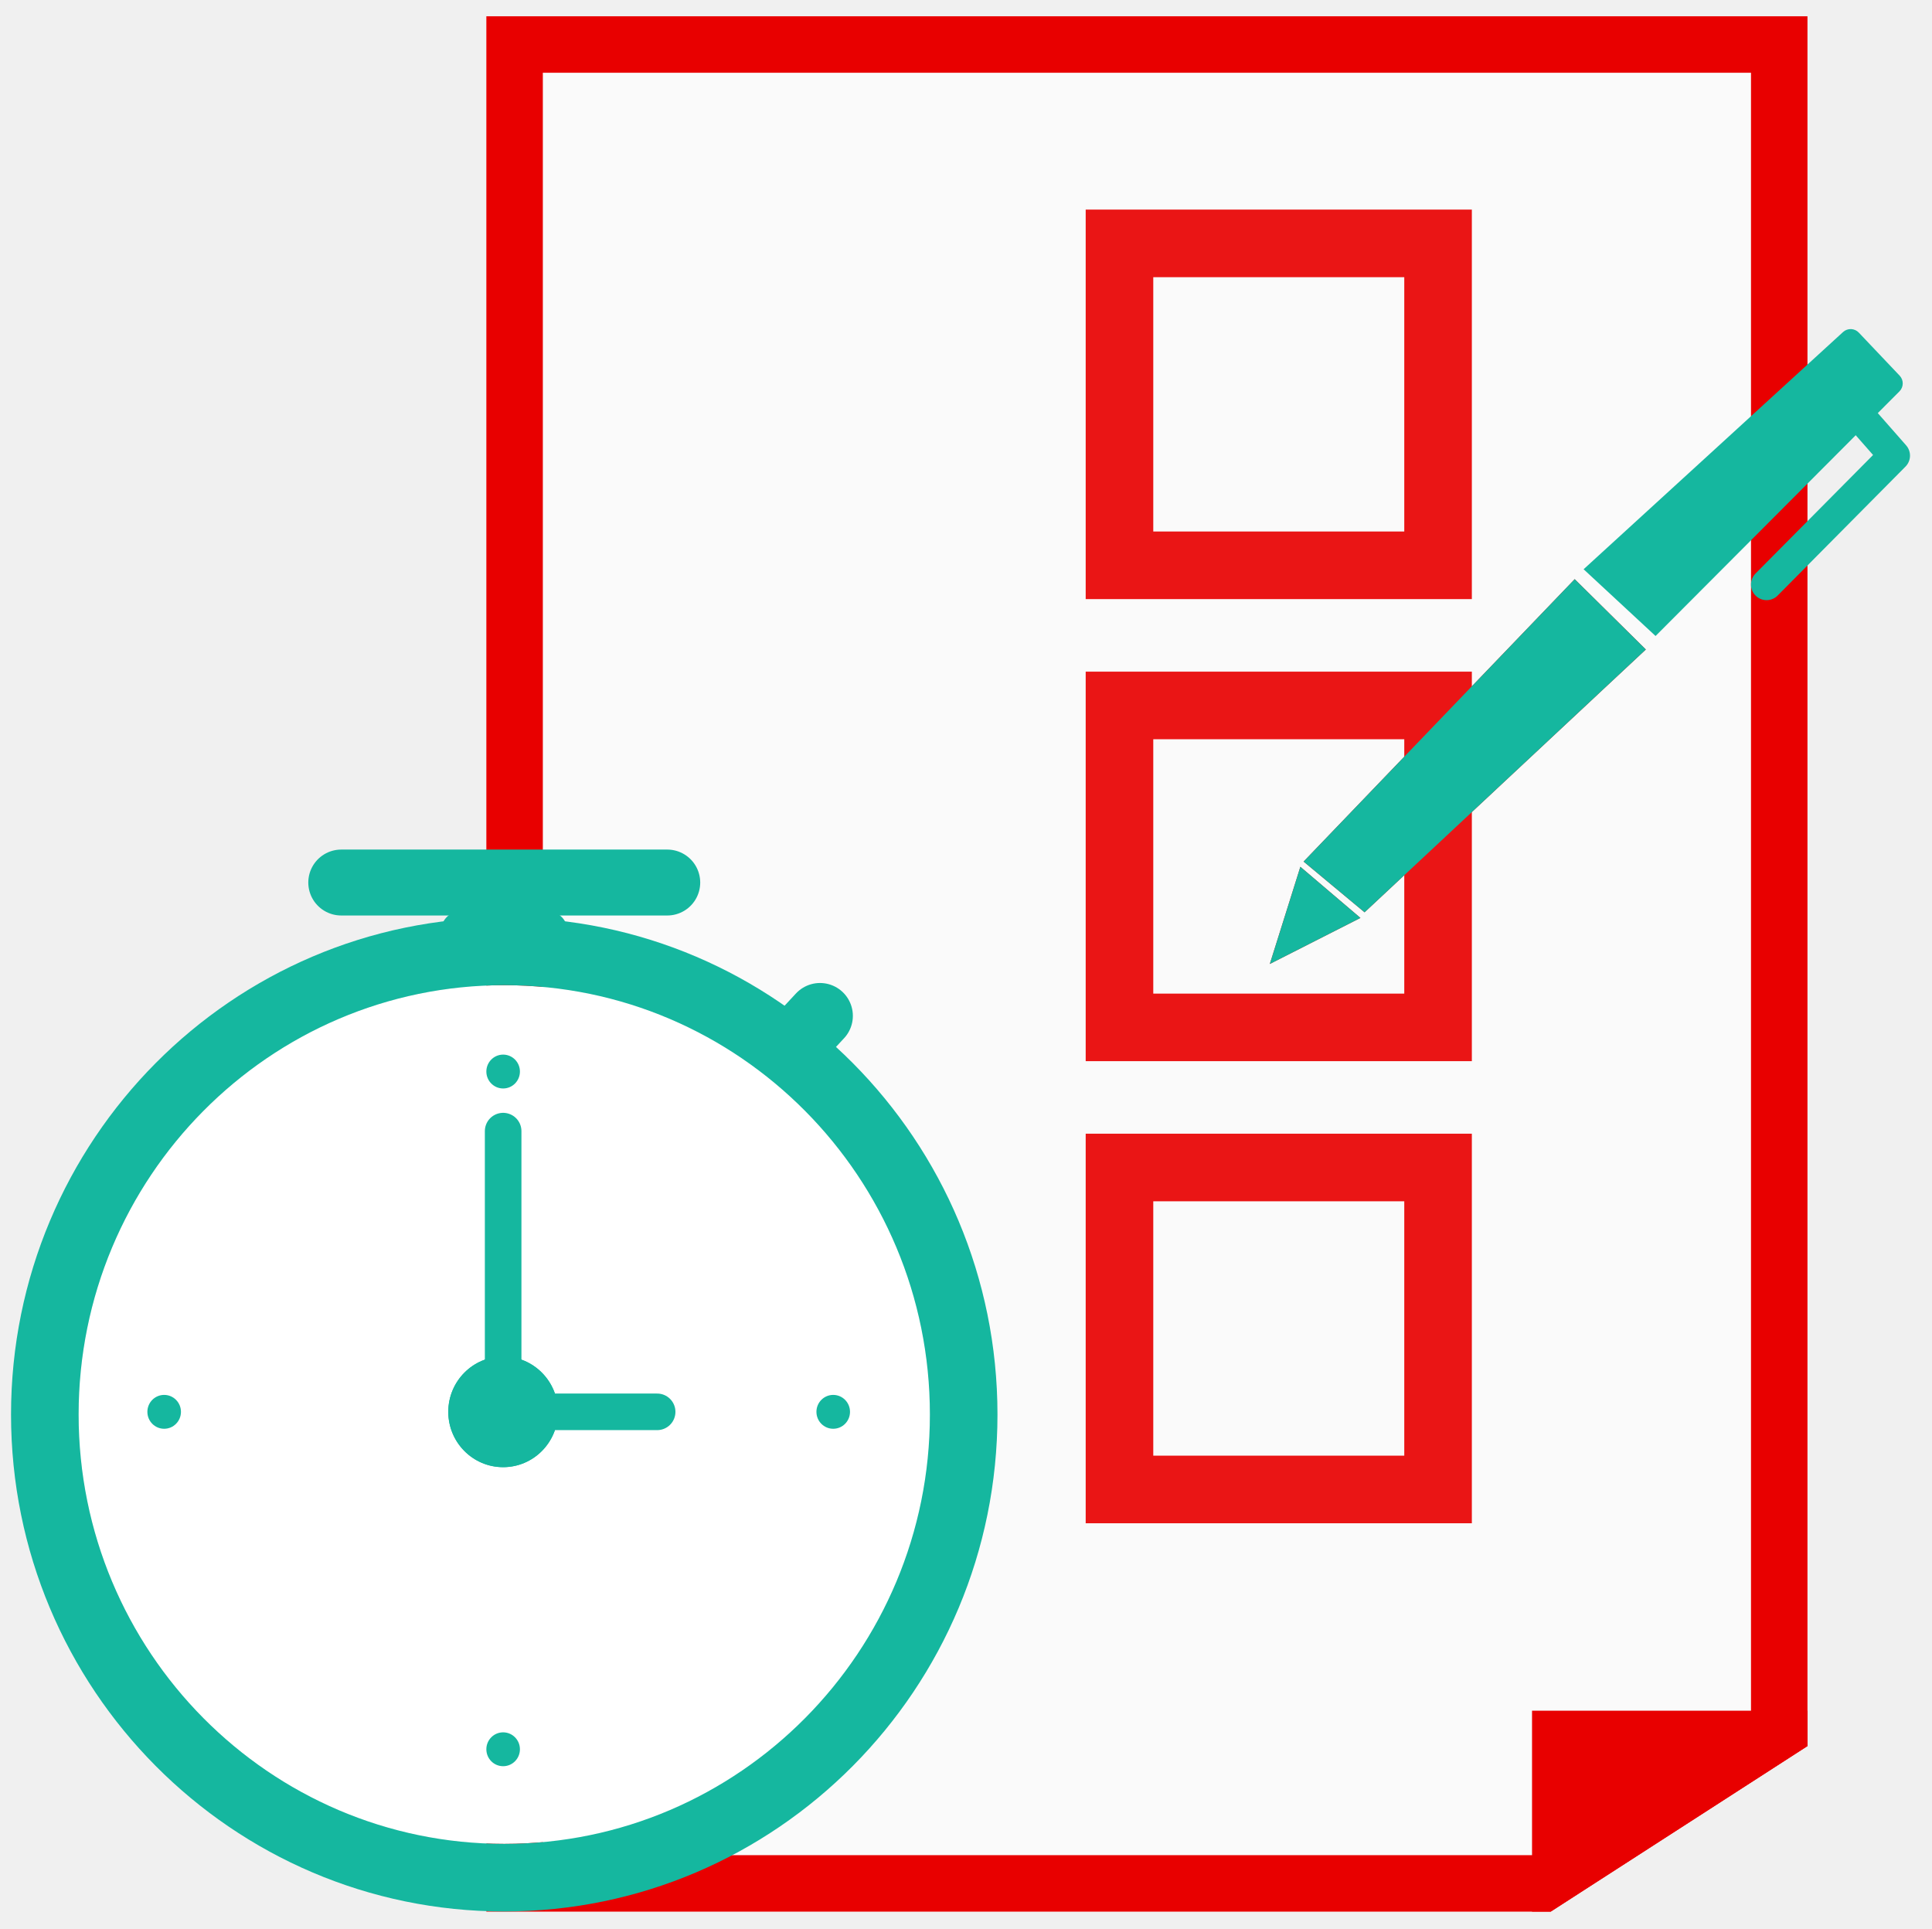
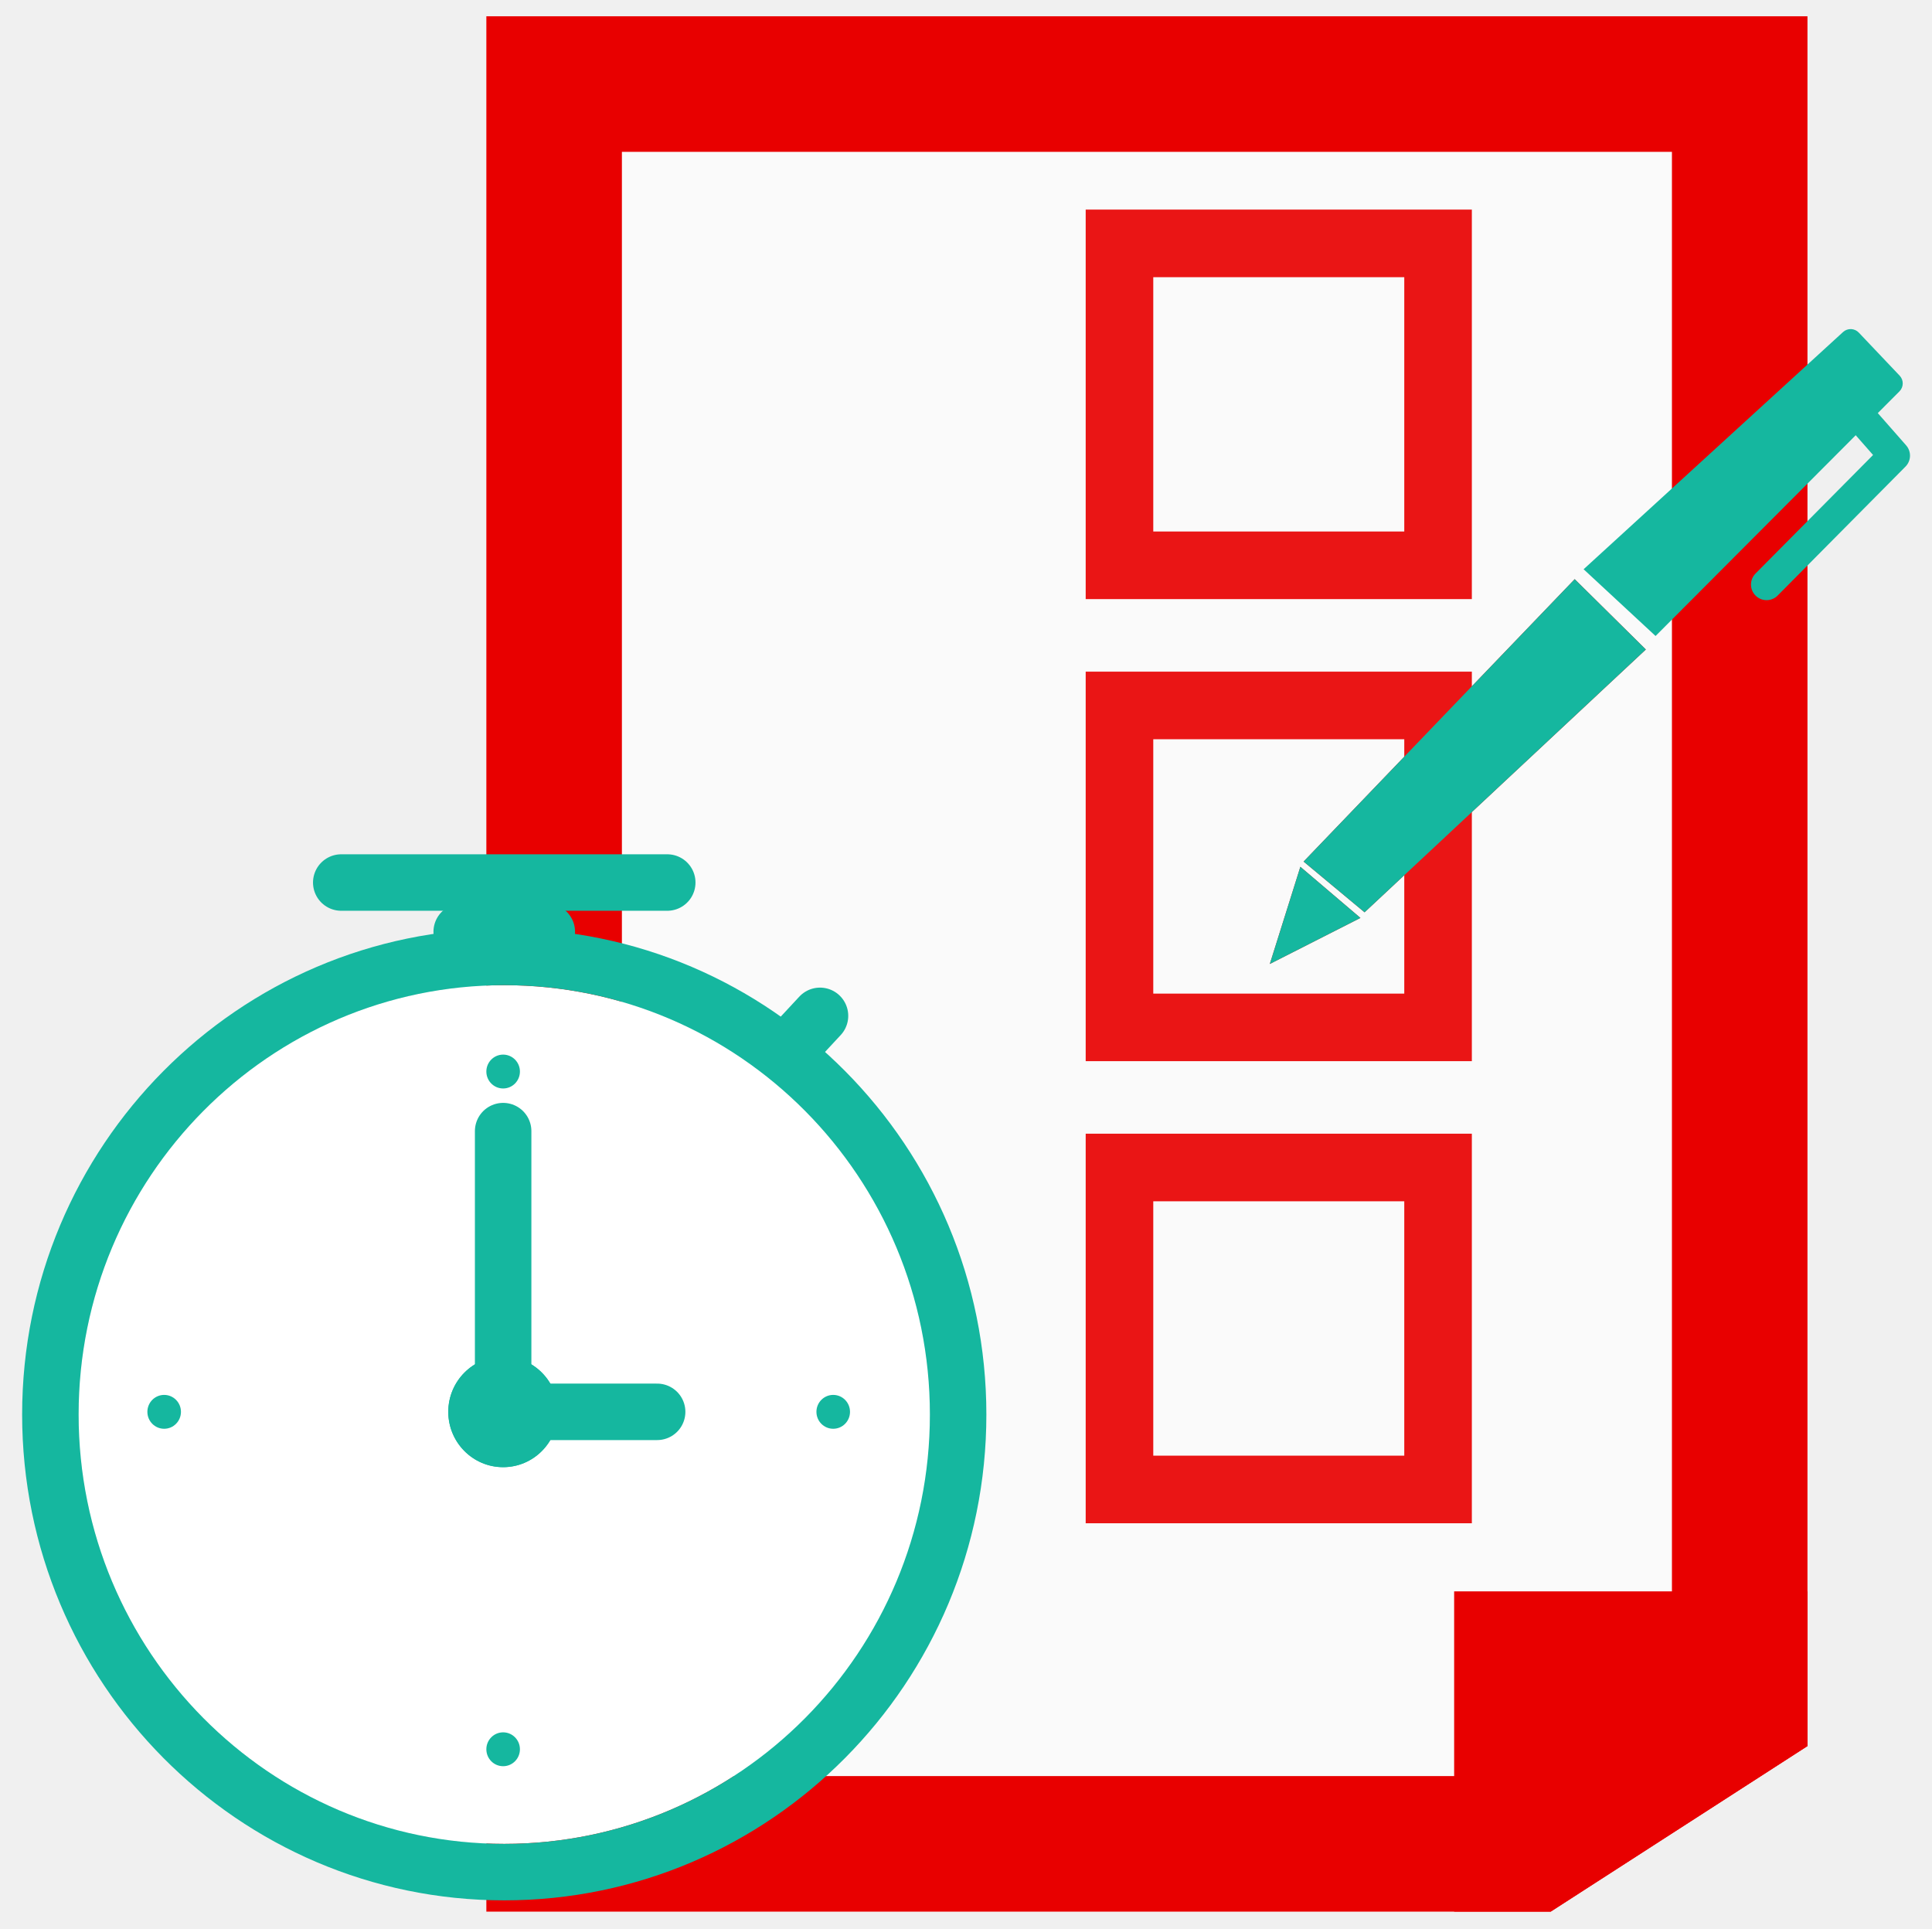
<svg xmlns="http://www.w3.org/2000/svg" width="100%" height="100%" viewBox="0 0 2138 2134" version="1.1" xml:space="preserve" style="fill-rule:evenodd;clip-rule:evenodd;stroke-linecap:round;stroke-linejoin:round;stroke-miterlimit:1.5;">
  <rect id="Test-Prep" x="1.399" y="0.02" width="2133.33" height="2133.33" style="fill:none;" />
  <g>
    <path d="M2000.2,18.013l-0,1914.16l-284.136,183.182l-1177.86,0l-0,-2097.35l1461.99,0Z" style="fill:#fafafa;" />
    <clipPath id="_clip1">
      <path d="M2000.2,18.013l-0,1914.16l-284.136,183.182l-1177.86,0l-0,-2097.35l1461.99,0Z" />
    </clipPath>
    <g clip-path="url(#_clip1)">
-       <rect x="1695.39" y="1893.01" width="401.484" height="380.467" style="fill:#e80000;" />
+       <rect x="1609.2" y="1760.99" width="401.484" height="380.467" style="fill:#e80000;" />
    </g>
-     <path d="M2000.2,18.013l-0,1914.16l-284.136,183.182l-1177.86,0l-0,-2097.35l1461.99,0Zm-62.5,62.5c-0,0 -1336.99,0 -1336.99,0c-0,342.094 -0,1972.35 -0,1972.35l1096.96,0l240.036,-154.751l-0,-1817.6Z" style="fill:#e80000;" />
+     <path d="M2000.2,18.013l-0,1914.16l-284.136,183.182l-1177.86,0l-0,-2097.35l1461.99,0Zm-150,150l-1161.99,0l-0,1797.35l983.697,-0l178.297,-114.948l-0,-1682.4Z" style="fill:#e80000;" />
    <path d="M1628.79,231.919l-0,431.043l-427.339,-0l-0,-431.043l427.339,-0Zm-74.787,74.787l-277.765,0c0,0 0,281.469 0,281.469l277.765,-0l-0,-281.469Z" style="fill:#ea1515;" />
    <path d="M1628.79,743.225l-0,431.043l-427.339,-0l-0,-431.043l427.339,-0Zm-74.787,74.787l-277.765,0c0,0 0,281.469 0,281.469l277.765,-0l-0,-281.469Z" style="fill:#ea1515;" />
    <path d="M1628.79,1254.53l-0,431.043l-427.339,-0l-0,-431.043l427.339,-0Zm-74.787,74.787l-277.765,0c0,0 0,281.469 0,281.469l277.765,-0l-0,-281.469Z" style="fill:#ea1515;" />
    <g>
      <ellipse cx="558.018" cy="1565.28" rx="471.022" ry="475.105" style="fill:#fff;" />
-       <path d="M558.018,1015.38c301.062,0 545.81,246.221 545.81,549.893c0,303.671 -244.748,549.892 -545.81,549.892c-301.061,-0 -545.809,-246.221 -545.809,-549.892c-0,-303.672 244.748,-549.893 545.809,-549.893Zm0,74.787c-259.964,0 -471.022,212.888 -471.022,475.106c0,262.217 211.058,475.105 471.022,475.105c259.965,-0 471.023,-212.888 471.023,-475.105c-0,-262.218 -211.058,-475.106 -471.023,-475.106Z" style="fill:#15b79f;" />
-       <path d="M377.635,976.586l360.767,-0" style="fill:none;stroke:#15b79f;stroke-width:72.95px;" />
-       <path d="M510.926,1031.12l94.185,0" style="fill:none;stroke:#15b79f;stroke-width:46.47px;" />
-       <path d="M872.382,1161.85l35.055,-37.732" style="fill:none;stroke:#15b79f;stroke-width:72.72px;" />
+       <path d="M558.018,1027.67c294.31,0 533.523,240.745 533.523,537.606c-0,296.86 -239.213,537.605 -533.523,537.605c-294.309,-0 -533.522,-240.745 -533.522,-537.605c0,-296.861 239.213,-537.606 533.522,-537.606Zm0,62.5c-259.964,0 -471.022,212.888 -471.022,475.106c0,262.217 211.058,475.105 471.022,475.105c259.965,-0 471.023,-212.888 471.023,-475.105c-0,-262.218 -211.058,-475.106 -471.023,-475.106Z" style="fill:#15b79f;" />
+       <path d="M377.635,976.586l360.767,-0" style="fill:none;stroke:#15b79f;stroke-width:62.5px;" />
+       <path d="M510.926,1031.12l94.185,0" style="fill:none;stroke:#15b79f;stroke-width:62.5px;" />
+       <path d="M872.382,1161.85l35.055,-37.732" style="fill:none;stroke:#15b79f;stroke-width:62.5px;" />
      <ellipse cx="556.787" cy="1185.74" rx="18.578" ry="18.739" style="fill:#15b79f;" />
      <ellipse cx="181.67" cy="1562.3" rx="18.578" ry="18.739" style="fill:#15b79f;" />
      <ellipse cx="922.061" cy="1562.3" rx="18.578" ry="18.739" style="fill:#15b79f;" />
      <ellipse cx="556.787" cy="1935.7" rx="18.578" ry="18.739" style="fill:#15b79f;" />
      <ellipse cx="556.787" cy="1562.3" rx="60.71" ry="61.236" style="fill:#15b79f;" />
-       <path d="M556.787,1501.06c33.507,0 60.71,27.439 60.71,61.236c0,33.798 -27.203,61.237 -60.71,61.237c-33.506,-0 -60.71,-27.439 -60.71,-61.237c0,-33.797 27.204,-61.236 60.71,-61.236Zm0,87.7c14.688,0 26.99,-11.648 26.99,-26.464c0,-14.815 -12.302,-26.463 -26.99,-26.463c-14.688,-0 -26.99,11.648 -26.99,26.463c0,14.816 12.302,26.464 26.99,26.464Z" style="fill:#15b79f;" />
-       <path d="M556.787,1251.67l0,310.628" style="fill:none;stroke:#15b79f;stroke-width:40.48px;" />
-       <path d="M727.212,1562.3l-170.425,0" style="fill:none;stroke:#15b79f;stroke-width:40.48px;" />
+       <path d="M556.787,1501.06c33.507,0 60.71,27.439 60.71,61.236c0,33.798 -27.203,61.237 -60.71,61.237c-33.506,-0 -60.71,-27.439 -60.71,-61.237c0,-33.797 27.204,-61.236 60.71,-61.236Zm0,62.5c0.852,0 1.79,-0.405 1.79,-1.264c0,-0.858 -0.938,-1.263 -1.79,-1.263c-0.851,-0 -1.79,0.405 -1.79,1.263c0,0.859 0.939,1.264 1.79,1.264Z" style="fill:#15b79f;" />
+       <path d="M556.787,1251.67l0,310.628" style="fill:none;stroke:#15b79f;stroke-width:62.5px;" />
+       <path d="M727.212,1562.3l-170.425,0" style="fill:none;stroke:#15b79f;stroke-width:62.5px;" />
    </g>
    <g>
      <path d="M1442.58,953.385l67.486,56.159l311.272,-290.84l-78.742,-77.819l-300.016,312.5Z" style="fill:#ea1515;" />
      <path d="M1442.58,953.385l300.016,-312.5l78.742,77.819l-311.272,290.84l-67.486,-56.159Z" style="fill:#15b79f;" />
      <path d="M1752.46,629.921l287.116,-262.512c4.998,-4.57 12.736,-4.296 17.397,0.617l45.226,47.665c4.644,4.895 4.549,12.596 -0.215,17.374l-269.891,270.713l-79.633,-73.857Z" style="fill:#15b79f;" />
      <path d="M1439.02,959.185l66.474,56.561l-100.269,50.941l33.795,-107.502Z" style="fill:#ea1515;" />
      <path d="M1439.02,959.185l66.474,56.561l-100.269,50.941l33.795,-107.502Z" style="fill:#15b79f;" />
      <path d="M2054.28,456.262l42.111,47.922l-141.446,142.672" style="fill:none;stroke:#15b79f;stroke-width:34.53px;" />
    </g>
  </g>
</svg>
